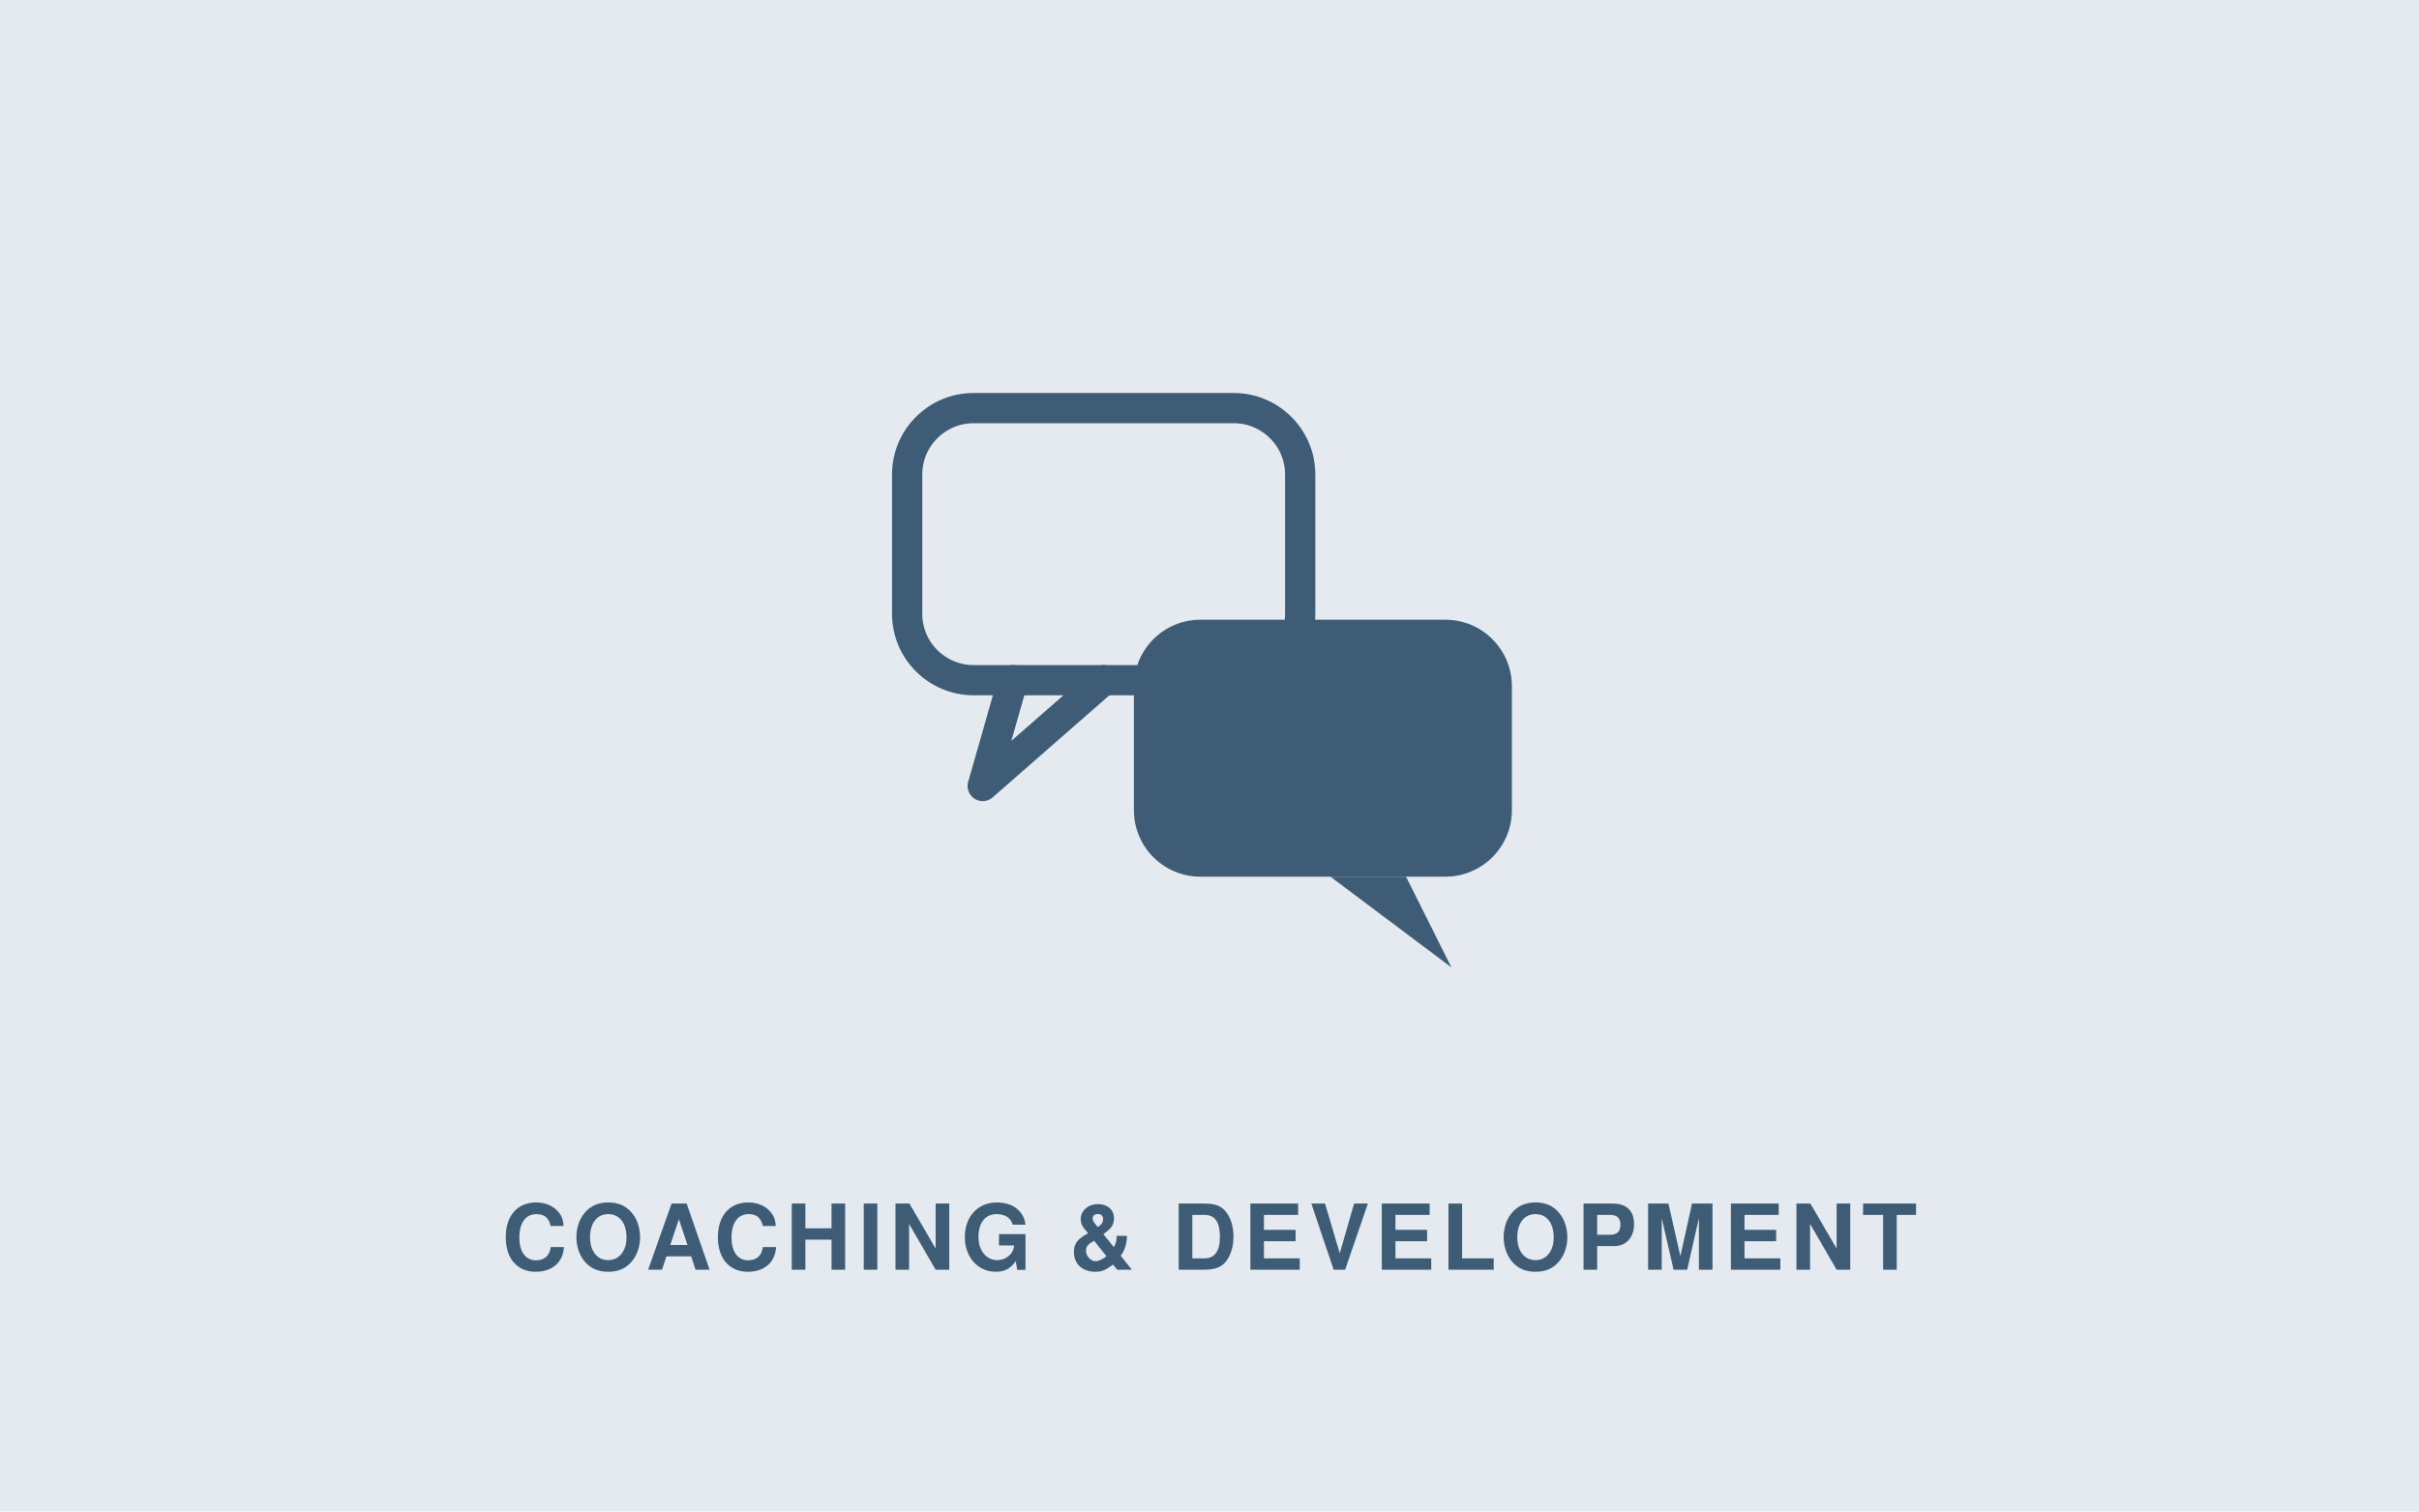
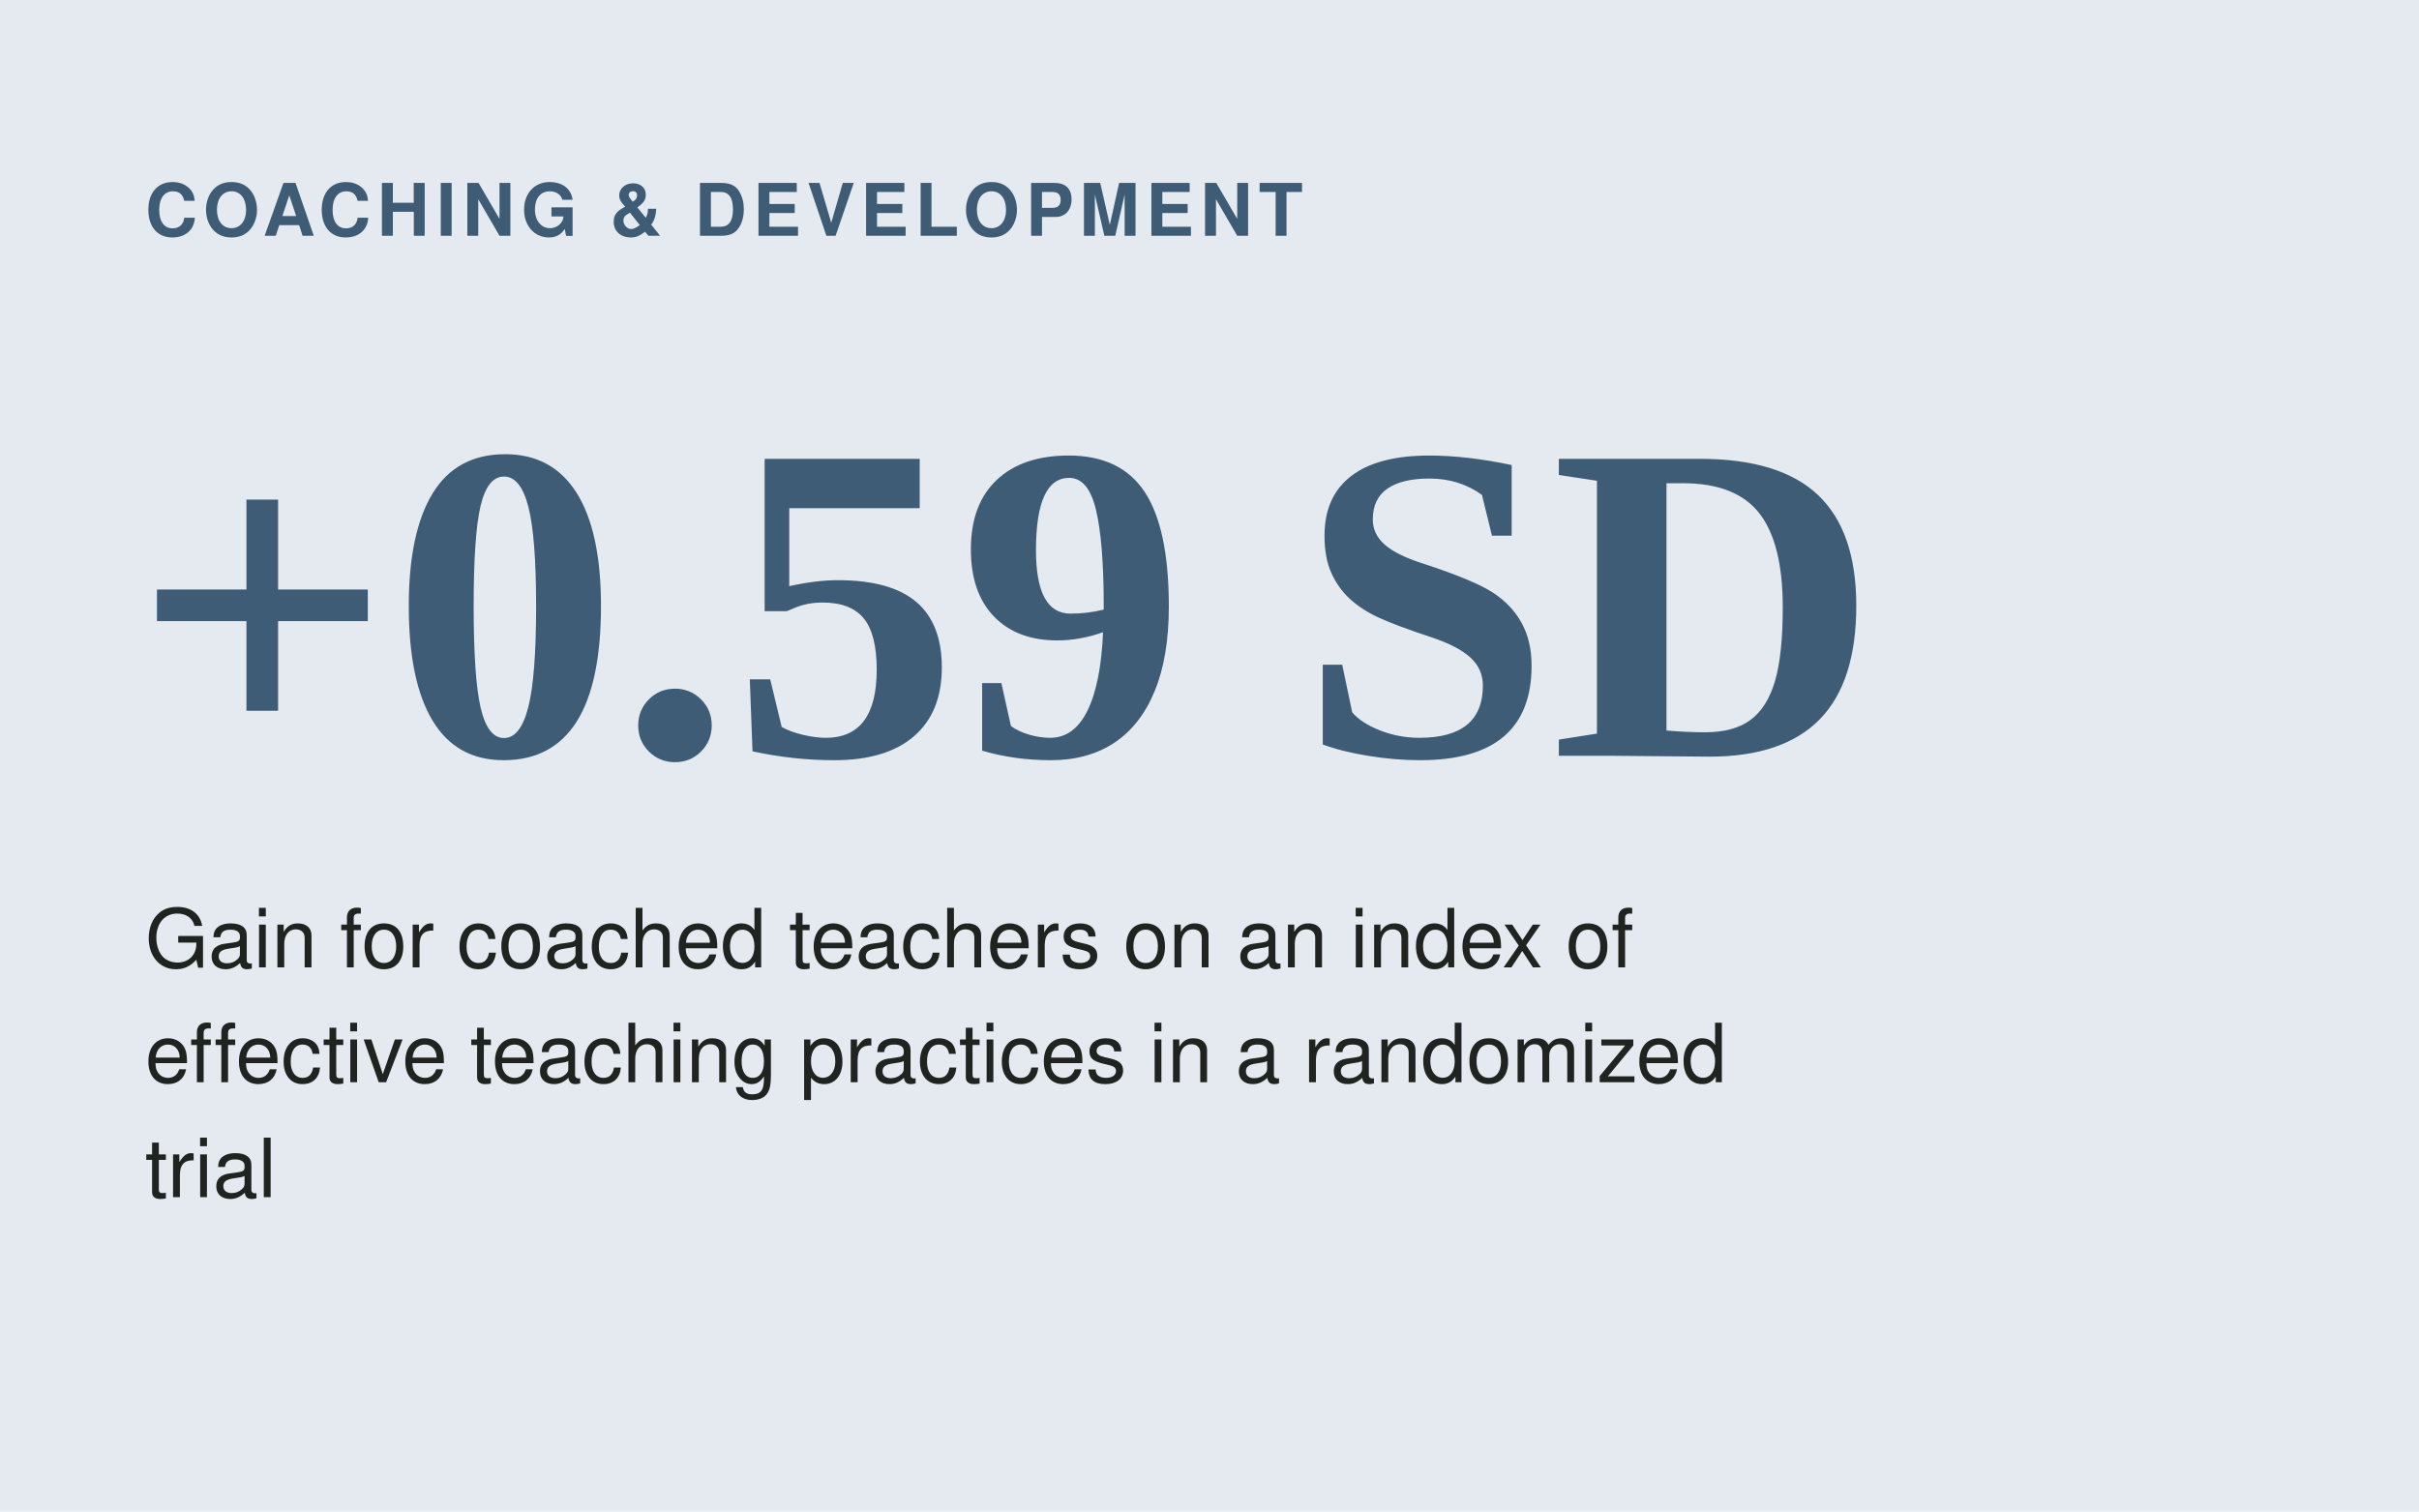
<svg xmlns="http://www.w3.org/2000/svg" viewBox="0 0 800 500" width="800" height="500" role="img">
  <rect width="800" height="500" fill="#E4EAF0" />
-   <g transform="translate(280,95)" fill="none" stroke="#3E5C76" stroke-width="10" stroke-linecap="round" stroke-linejoin="round">
-     <rect x="20" y="40" width="130" height="90" rx="22" />
-     <path d="M55 130 L 45 165 L 85 130" />
-     <rect x="95" y="110" width="125" height="85" rx="22" fill="#3E5C76" stroke="none" />
-     <path d="M185 195 L 200 225 L 160 195" fill="#3E5C76" stroke="none" />
-   </g>
-   <text x="400" y="420" text-anchor="middle" font-family="'Helvetica Neue', Helvetica, Arial, sans-serif" font-size="30" font-weight="600" letter-spacing="2" fill="#3E5C76">COACHING &amp; DEVELOPMENT</text>
+   <text x="48" y="78" font-family="'Helvetica Neue', Helvetica, Arial, sans-serif" font-size="24" font-weight="600" letter-spacing="2" fill="#3E5C76">COACHING &amp; DEVELOPMENT</text>
+   <text x="44" y="250" font-family="Georgia, 'Times New Roman', serif" font-size="150" font-weight="700" fill="#3E5C76">+0.59 SD</text>
+   <text x="48" y="320" font-family="'Helvetica Neue', Helvetica, Arial, sans-serif" font-size="27" fill="#1F2421">Gain for coached teachers on an index of</text>
+   <text x="48" y="358" font-family="'Helvetica Neue', Helvetica, Arial, sans-serif" font-size="27" fill="#1F2421">effective teaching practices in a randomized</text>
+   <text x="48" y="396" font-family="'Helvetica Neue', Helvetica, Arial, sans-serif" font-size="27" fill="#1F2421">trial</text>
</svg>
